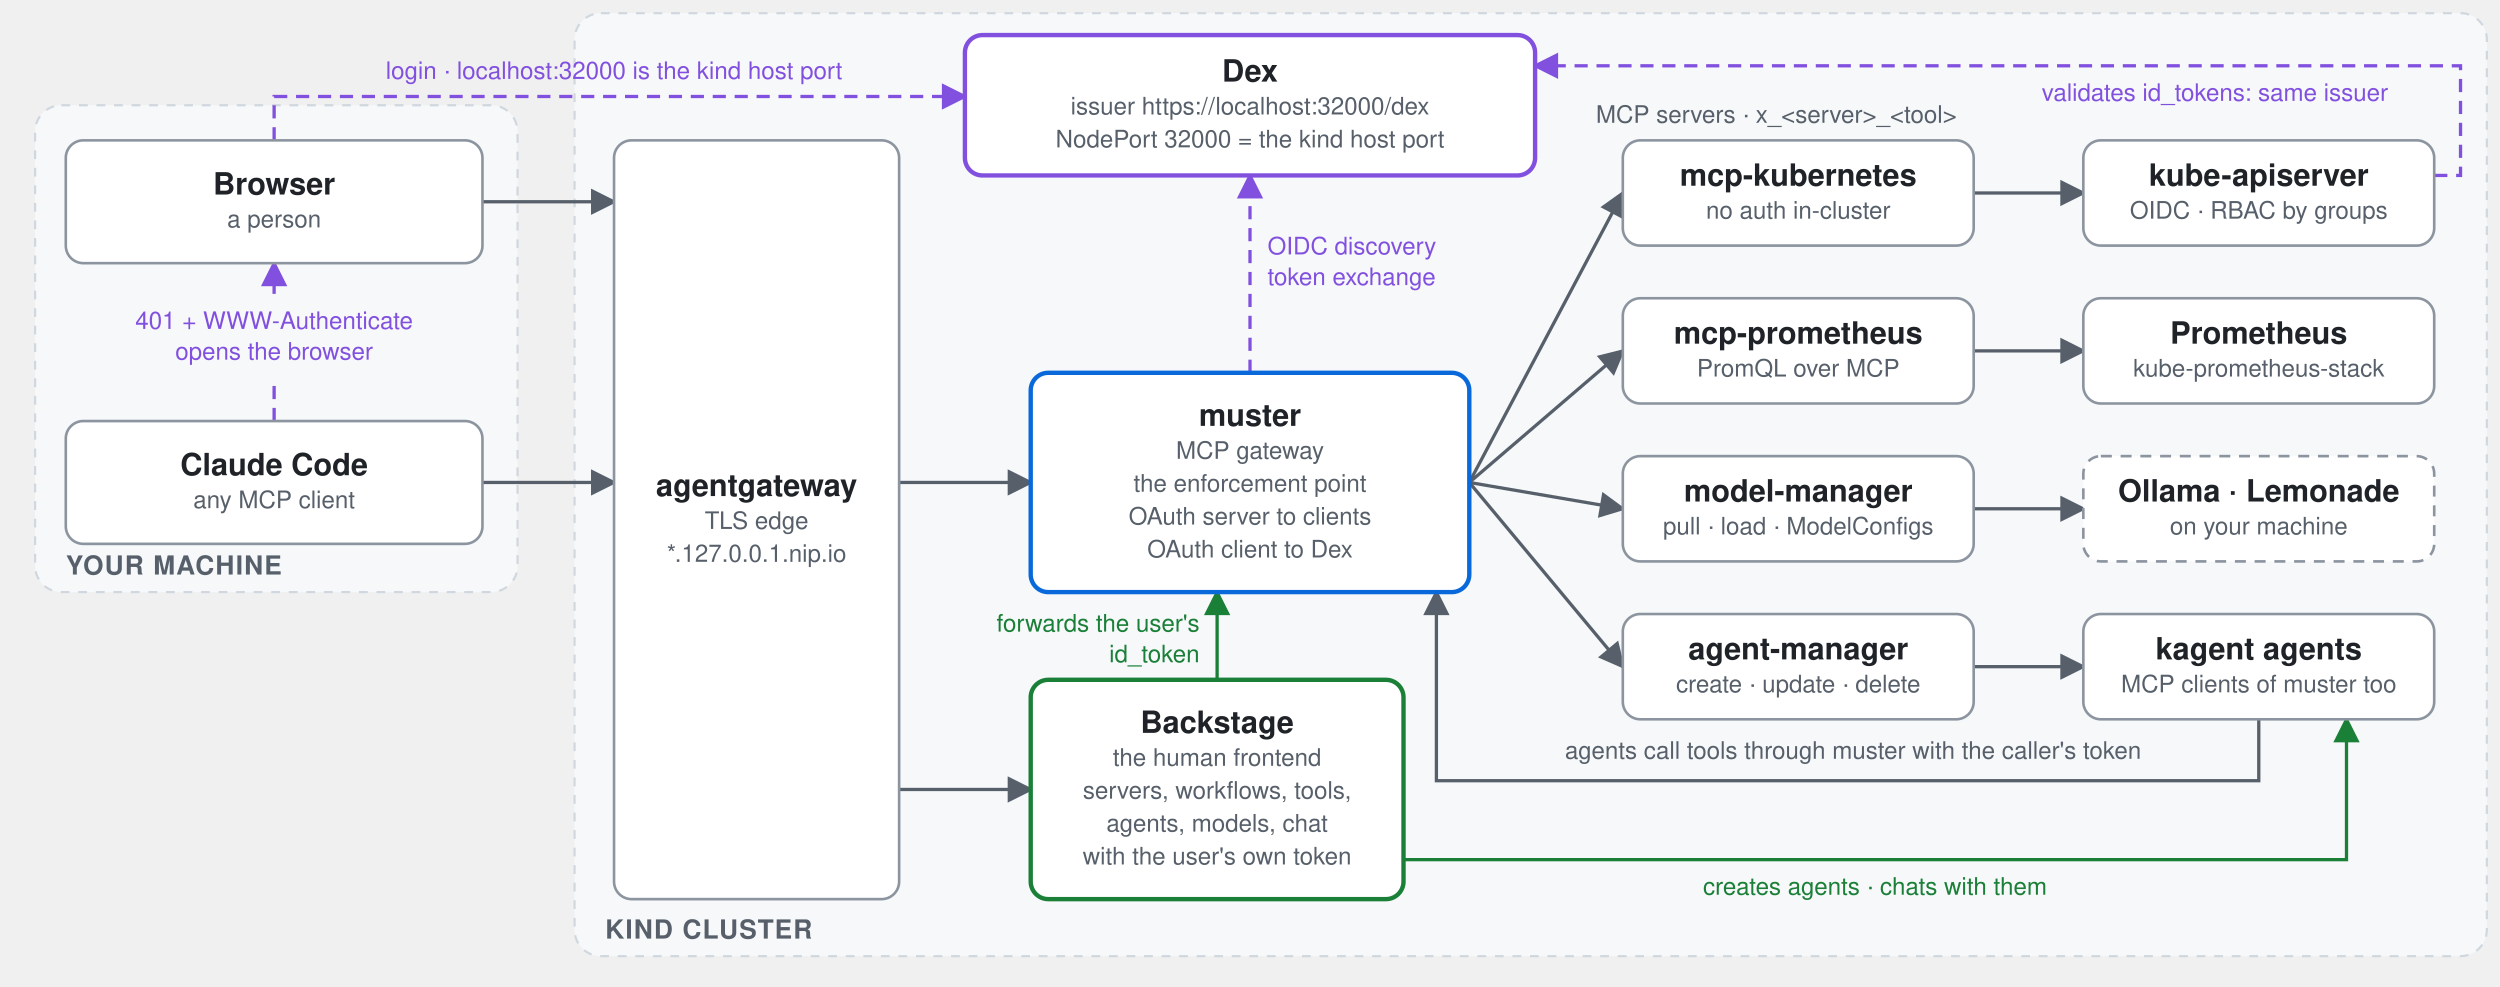
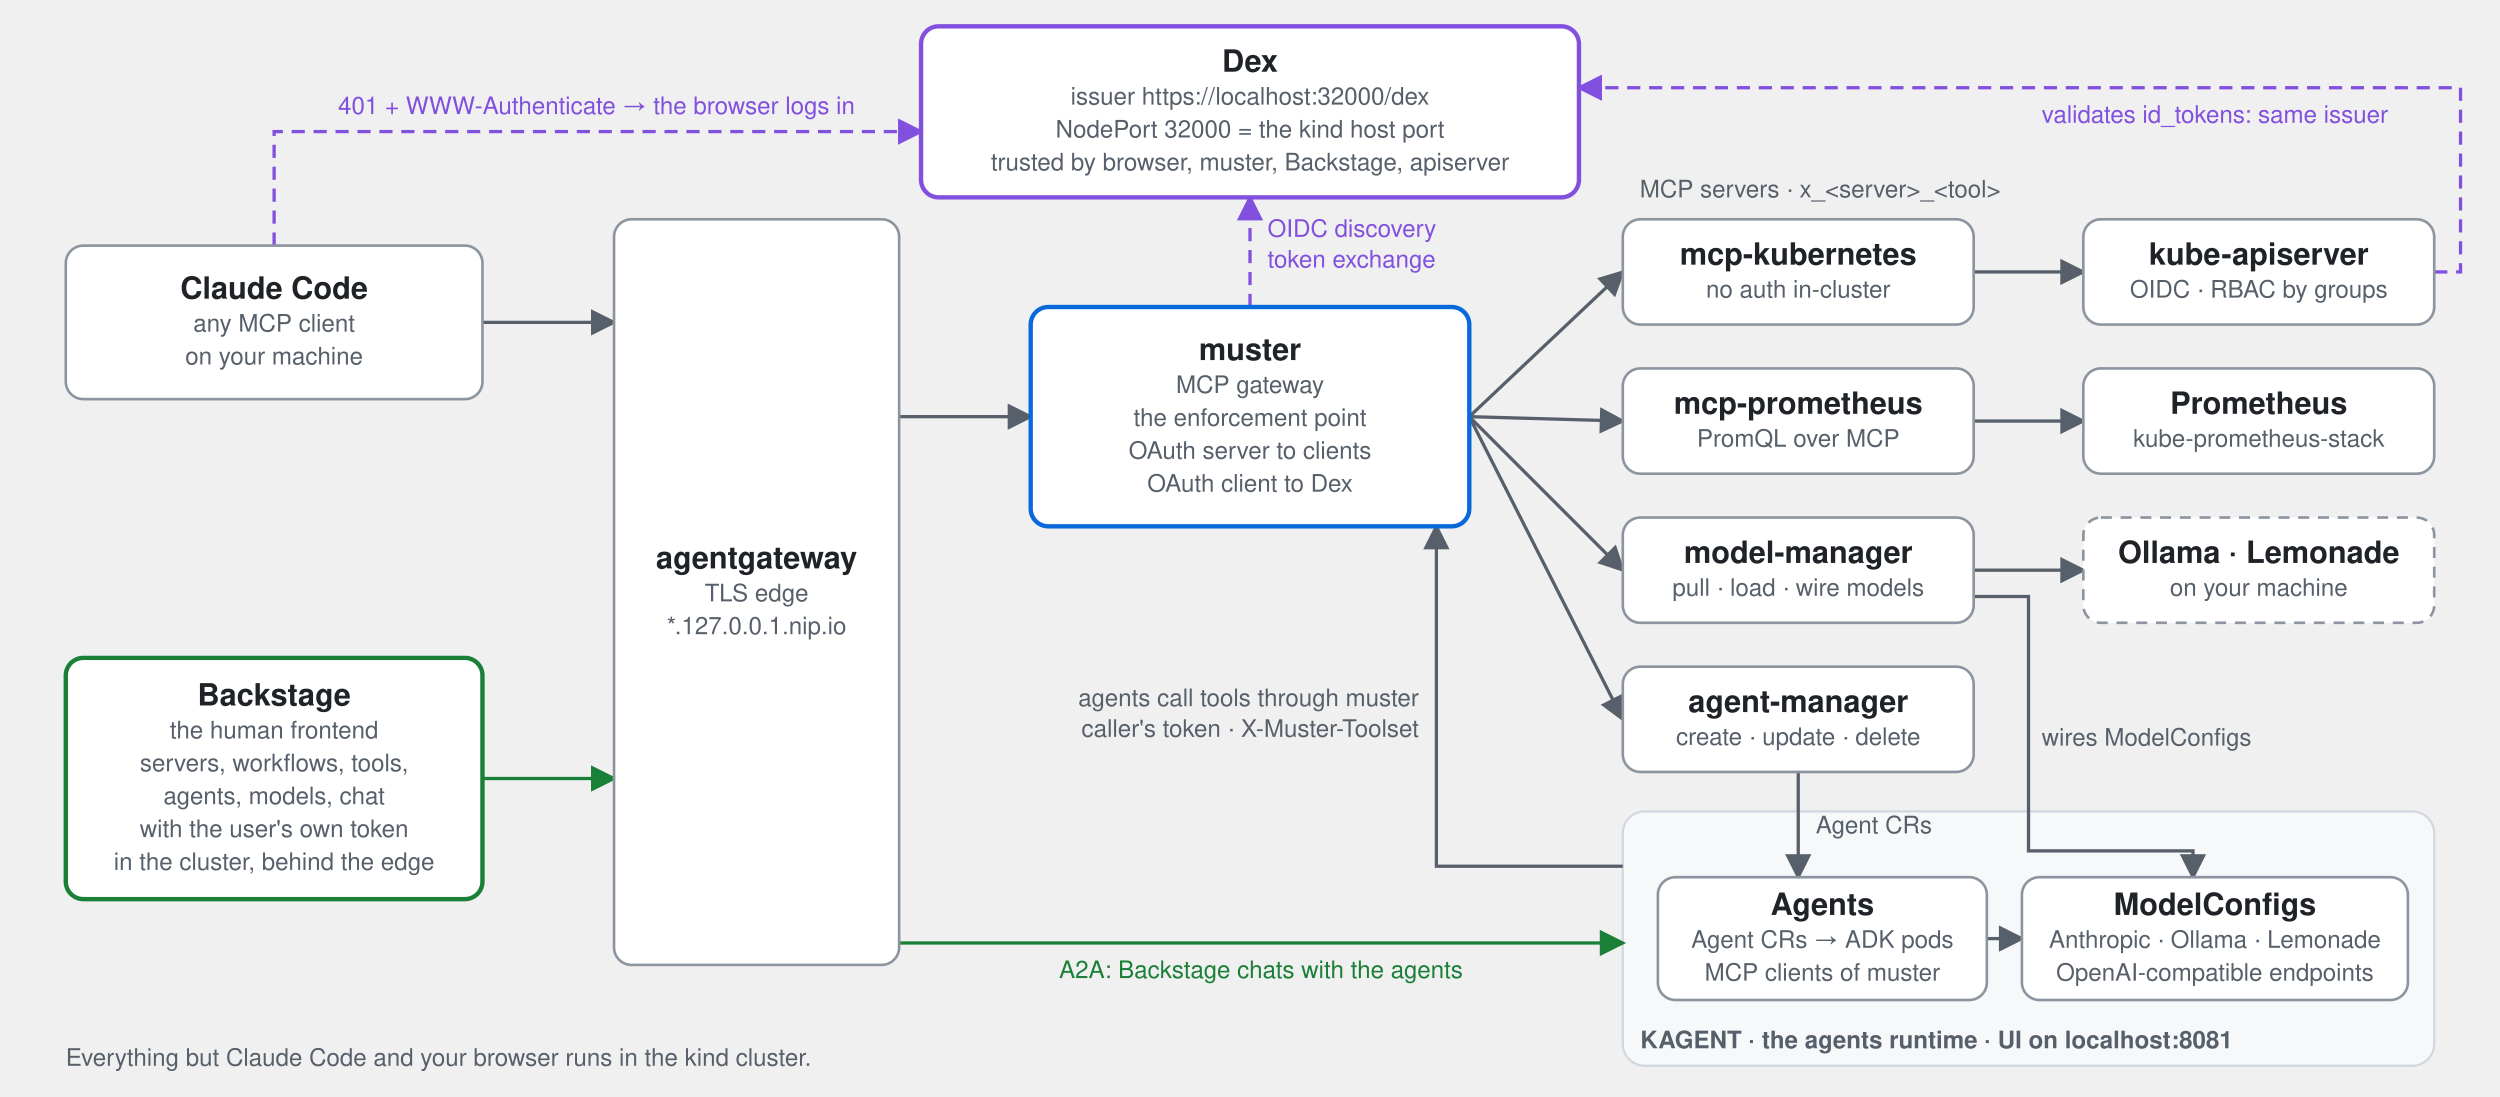
- <svg xmlns="http://www.w3.org/2000/svg" width="1140" height="450" viewBox="0 0 1140 450" font-family="-apple-system, BlinkMacSystemFont, &quot;Segoe UI&quot;, Helvetica, Arial, sans-serif">
+ <svg xmlns="http://www.w3.org/2000/svg" width="1140" height="500" viewBox="0 0 1140 500" font-family="-apple-system, BlinkMacSystemFont, &quot;Segoe UI&quot;, Helvetica, Arial, sans-serif">
  <defs>
    <marker id="arrow" viewBox="0 0 8 8" refX="7" refY="4" markerWidth="8" markerHeight="8" orient="auto-start-reverse">
      <path d="M0,0 L8,4 L0,8 z" fill="#57606a" />
    </marker>
    <marker id="arrow-accent" viewBox="0 0 8 8" refX="7" refY="4" markerWidth="8" markerHeight="8" orient="auto-start-reverse">
      <path d="M0,0 L8,4 L0,8 z" fill="#8250df" />
    </marker>
    <marker id="arrow-human" viewBox="0 0 8 8" refX="7" refY="4" markerWidth="8" markerHeight="8" orient="auto-start-reverse">
      <path d="M0,0 L8,4 L0,8 z" fill="#1a7f37" />
    </marker>
  </defs>
-   <rect x="262" y="6" width="872" height="430" rx="12" fill="#f6f8fa" stroke="#d0d7de" stroke-dasharray="4 4" />
-   <text x="276" y="428" font-size="12" font-weight="600" fill="#57606a" letter-spacing="0.5">KIND CLUSTER</text>
-   <rect x="16" y="48" width="220" height="222" rx="12" fill="#f6f8fa" stroke="#d0d7de" stroke-dasharray="4 4" />
-   <text x="30" y="262" font-size="12" font-weight="600" fill="#57606a" letter-spacing="0.5">YOUR MACHINE</text>
-   <text x="810" y="56" text-anchor="middle" font-size="11" fill="#57606a">MCP servers · x_&lt;server&gt;_&lt;tool&gt;</text>
-   <path d="M220,92 L280,92" fill="none" stroke="#57606a" stroke-width="1.5" marker-end="url(#arrow)" />
-   <path d="M220,220 L280,220" fill="none" stroke="#57606a" stroke-width="1.5" marker-end="url(#arrow)" />
-   <path d="M410,220 L470,220" fill="none" stroke="#57606a" stroke-width="1.5" marker-end="url(#arrow)" />
-   <path d="M410,360 L470,360" fill="none" stroke="#57606a" stroke-width="1.5" marker-end="url(#arrow)" />
-   <path d="M670,220 L740,88" fill="none" stroke="#57606a" stroke-width="1.5" marker-end="url(#arrow)" />
-   <path d="M670,220 L740,160" fill="none" stroke="#57606a" stroke-width="1.5" marker-end="url(#arrow)" />
-   <path d="M670,220 L740,232" fill="none" stroke="#57606a" stroke-width="1.5" marker-end="url(#arrow)" />
-   <path d="M670,220 L740,304" fill="none" stroke="#57606a" stroke-width="1.5" marker-end="url(#arrow)" />
-   <path d="M900,88 L950,88" fill="none" stroke="#57606a" stroke-width="1.5" marker-end="url(#arrow)" />
-   <path d="M900,160 L950,160" fill="none" stroke="#57606a" stroke-width="1.5" marker-end="url(#arrow)" />
-   <path d="M900,232 L950,232" fill="none" stroke="#57606a" stroke-width="1.5" marker-end="url(#arrow)" />
-   <path d="M900,304 L950,304" fill="none" stroke="#57606a" stroke-width="1.5" marker-end="url(#arrow)" />
-   <path d="M1030,328 L1030,356 L655,356 L655,270" fill="none" stroke="#57606a" stroke-width="1.5" marker-end="url(#arrow)" />
-   <text x="845" y="346" text-anchor="middle" font-size="11" fill="#57606a">agents call tools through muster with the caller's token</text>
-   <path d="M555,310 L555,270" fill="none" stroke="#1a7f37" stroke-width="1.5" marker-end="url(#arrow-human)" />
-   <text x="547" y="288" text-anchor="end" font-size="11" fill="#1a7f37">forwards the user's</text>
-   <text x="547" y="302" text-anchor="end" font-size="11" fill="#1a7f37">id_token</text>
-   <path d="M640,392 L1070,392 L1070,328" fill="none" stroke="#1a7f37" stroke-width="1.5" marker-end="url(#arrow-human)" />
-   <text x="855" y="408" text-anchor="middle" font-size="11" fill="#1a7f37">creates agents · chats with them</text>
-   <path d="M125,192 L125,176" fill="none" stroke="#8250df" stroke-width="1.5" stroke-dasharray="6 4" />
-   <path d="M125,134 L125,120" fill="none" stroke="#8250df" stroke-width="1.5" stroke-dasharray="6 4" marker-end="url(#arrow-accent)" />
-   <text x="125" y="150" text-anchor="middle" font-size="11" fill="#8250df">401 + WWW-Authenticate</text>
-   <text x="125" y="164" text-anchor="middle" font-size="11" fill="#8250df">opens the browser</text>
-   <path d="M125,64 L125,44 L440,44" fill="none" stroke="#8250df" stroke-width="1.5" stroke-dasharray="6 4" marker-end="url(#arrow-accent)" />
-   <text x="280" y="36" text-anchor="middle" font-size="11" fill="#8250df">login · localhost:32000 is the kind host port</text>
-   <path d="M570,170 L570,80" fill="none" stroke="#8250df" stroke-width="1.5" stroke-dasharray="6 4" marker-end="url(#arrow-accent)" />
-   <text x="578" y="116" text-anchor="start" font-size="11" fill="#8250df">OIDC discovery</text>
-   <text x="578" y="130" text-anchor="start" font-size="11" fill="#8250df">token exchange</text>
-   <path d="M1110,80 L1122,80 L1122,30 L700,30" fill="none" stroke="#8250df" stroke-width="1.5" stroke-dasharray="6 4" marker-end="url(#arrow-accent)" />
-   <text x="1010" y="46" text-anchor="middle" font-size="11" fill="#8250df">validates id_tokens: same issuer</text>
-   <rect x="440" y="16" width="260" height="64" rx="8" fill="#ffffff" stroke="#8250df" stroke-width="2" />
-   <text x="570.0" y="37.2" text-anchor="middle" font-size="14" font-weight="600" fill="#1f2328">Dex</text>
-   <text x="570.0" y="52.2" text-anchor="middle" font-size="11" fill="#57606a">issuer https://localhost:32000/dex</text>
-   <text x="570.0" y="67.2" text-anchor="middle" font-size="11" fill="#57606a">NodePort 32000 = the kind host port</text>
-   <rect x="30" y="64" width="190" height="56" rx="8" fill="#ffffff" stroke="#8c959f" stroke-width="1.2" />
-   <text x="125.0" y="88.7" text-anchor="middle" font-size="14" font-weight="600" fill="#1f2328">Browser</text>
-   <text x="125.0" y="103.7" text-anchor="middle" font-size="11" fill="#57606a">a person</text>
-   <rect x="30" y="192" width="190" height="56" rx="8" fill="#ffffff" stroke="#8c959f" stroke-width="1.2" />
-   <text x="125.0" y="216.7" text-anchor="middle" font-size="14" font-weight="600" fill="#1f2328">Claude Code</text>
-   <text x="125.0" y="231.7" text-anchor="middle" font-size="11" fill="#57606a">any MCP client</text>
-   <rect x="280" y="64" width="130" height="346" rx="8" fill="#ffffff" stroke="#8c959f" stroke-width="1.2" />
-   <text x="345.0" y="226.2" text-anchor="middle" font-size="14" font-weight="600" fill="#1f2328">agentgateway</text>
-   <text x="345.0" y="241.2" text-anchor="middle" font-size="11" fill="#57606a">TLS edge</text>
-   <text x="345.0" y="256.2" text-anchor="middle" font-size="11" fill="#57606a">*.127.0.0.1.nip.io</text>
-   <rect x="470" y="170" width="200" height="100" rx="8" fill="#ffffff" stroke="#0969da" stroke-width="2" />
-   <text x="570.0" y="194.2" text-anchor="middle" font-size="14" font-weight="600" fill="#1f2328">muster</text>
-   <text x="570.0" y="209.2" text-anchor="middle" font-size="11" fill="#57606a">MCP gateway</text>
-   <text x="570.0" y="224.2" text-anchor="middle" font-size="11" fill="#57606a">the enforcement point</text>
-   <text x="570.0" y="239.2" text-anchor="middle" font-size="11" fill="#57606a">OAuth server to clients</text>
-   <text x="570.0" y="254.2" text-anchor="middle" font-size="11" fill="#57606a">OAuth client to Dex</text>
-   <rect x="740" y="64" width="160" height="48" rx="8" fill="#ffffff" stroke="#8c959f" stroke-width="1.2" />
-   <text x="820.0" y="84.7" text-anchor="middle" font-size="14" font-weight="600" fill="#1f2328">mcp-kubernetes</text>
-   <text x="820.0" y="99.7" text-anchor="middle" font-size="11" fill="#57606a">no auth in-cluster</text>
-   <rect x="950" y="64" width="160" height="48" rx="8" fill="#ffffff" stroke="#8c959f" stroke-width="1.2" />
-   <text x="1030.0" y="84.7" text-anchor="middle" font-size="14" font-weight="600" fill="#1f2328">kube-apiserver</text>
-   <text x="1030.0" y="99.7" text-anchor="middle" font-size="11" fill="#57606a">OIDC · RBAC by groups</text>
-   <rect x="740" y="136" width="160" height="48" rx="8" fill="#ffffff" stroke="#8c959f" stroke-width="1.2" />
-   <text x="820.0" y="156.7" text-anchor="middle" font-size="14" font-weight="600" fill="#1f2328">mcp-prometheus</text>
-   <text x="820.0" y="171.7" text-anchor="middle" font-size="11" fill="#57606a">PromQL over MCP</text>
-   <rect x="950" y="136" width="160" height="48" rx="8" fill="#ffffff" stroke="#8c959f" stroke-width="1.2" />
-   <text x="1030.0" y="156.7" text-anchor="middle" font-size="14" font-weight="600" fill="#1f2328">Prometheus</text>
-   <text x="1030.0" y="171.7" text-anchor="middle" font-size="11" fill="#57606a">kube-prometheus-stack</text>
-   <rect x="740" y="208" width="160" height="48" rx="8" fill="#ffffff" stroke="#8c959f" stroke-width="1.2" />
-   <text x="820.0" y="228.7" text-anchor="middle" font-size="14" font-weight="600" fill="#1f2328">model-manager</text>
-   <text x="820.0" y="243.7" text-anchor="middle" font-size="11" fill="#57606a">pull · load · ModelConfigs</text>
-   <rect x="950" y="208" width="160" height="48" rx="8" fill="#ffffff" stroke="#8c959f" stroke-width="1.2" stroke-dasharray="5 4" />
-   <text x="1030.0" y="228.7" text-anchor="middle" font-size="14" font-weight="600" fill="#1f2328">Ollama · Lemonade</text>
-   <text x="1030.0" y="243.7" text-anchor="middle" font-size="11" fill="#57606a">on your machine</text>
-   <rect x="740" y="280" width="160" height="48" rx="8" fill="#ffffff" stroke="#8c959f" stroke-width="1.2" />
-   <text x="820.0" y="300.7" text-anchor="middle" font-size="14" font-weight="600" fill="#1f2328">agent-manager</text>
-   <text x="820.0" y="315.7" text-anchor="middle" font-size="11" fill="#57606a">create · update · delete</text>
-   <rect x="950" y="280" width="160" height="48" rx="8" fill="#ffffff" stroke="#8c959f" stroke-width="1.2" />
-   <text x="1030.0" y="300.7" text-anchor="middle" font-size="14" font-weight="600" fill="#1f2328">kagent agents</text>
-   <text x="1030.0" y="315.7" text-anchor="middle" font-size="11" fill="#57606a">MCP clients of muster too</text>
-   <rect x="470" y="310" width="170" height="100" rx="8" fill="#ffffff" stroke="#1a7f37" stroke-width="2" />
-   <text x="555.0" y="334.2" text-anchor="middle" font-size="14" font-weight="600" fill="#1f2328">Backstage</text>
-   <text x="555.0" y="349.2" text-anchor="middle" font-size="11" fill="#57606a">the human frontend</text>
-   <text x="555.0" y="364.2" text-anchor="middle" font-size="11" fill="#57606a">servers, workflows, tools,</text>
-   <text x="555.0" y="379.2" text-anchor="middle" font-size="11" fill="#57606a">agents, models, chat</text>
-   <text x="555.0" y="394.2" text-anchor="middle" font-size="11" fill="#57606a">with the user's own token</text>
+   <rect x="740" y="370" width="370" height="116" rx="10" fill="#f6f8fa" stroke="#d0d7de" />
+   <text x="748" y="478" text-anchor="start" font-size="11" font-weight="600" fill="#57606a">KAGENT · the agents runtime · UI on localhost:8081</text>
+   <text x="830" y="90" text-anchor="middle" font-size="11" fill="#57606a">MCP servers · x_&lt;server&gt;_&lt;tool&gt;</text>
+   <text x="30" y="486" text-anchor="start" font-size="11" fill="#57606a">Everything but Claude Code and your browser runs in the kind cluster.</text>
+   <path d="M220,147 L280,147" fill="none" stroke="#57606a" stroke-width="1.5" marker-end="url(#arrow)" />
+   <path d="M220,355 L280,355" fill="none" stroke="#1a7f37" stroke-width="1.5" marker-end="url(#arrow-human)" />
+   <path d="M410,190 L470,190" fill="none" stroke="#57606a" stroke-width="1.5" marker-end="url(#arrow)" />
+   <path d="M410,430 L740,430" fill="none" stroke="#1a7f37" stroke-width="1.5" marker-end="url(#arrow-human)" />
+   <text x="575" y="446" text-anchor="middle" font-size="11" fill="#1a7f37">A2A: Backstage chats with the agents</text>
+   <path d="M670,190 L740,124" fill="none" stroke="#57606a" stroke-width="1.5" marker-end="url(#arrow)" />
+   <path d="M670,190 L740,192" fill="none" stroke="#57606a" stroke-width="1.5" marker-end="url(#arrow)" />
+   <path d="M670,190 L740,260" fill="none" stroke="#57606a" stroke-width="1.5" marker-end="url(#arrow)" />
+   <path d="M670,190 L740,328" fill="none" stroke="#57606a" stroke-width="1.5" marker-end="url(#arrow)" />
+   <path d="M900,124 L950,124" fill="none" stroke="#57606a" stroke-width="1.5" marker-end="url(#arrow)" />
+   <path d="M900,192 L950,192" fill="none" stroke="#57606a" stroke-width="1.5" marker-end="url(#arrow)" />
+   <path d="M900,260 L950,260" fill="none" stroke="#57606a" stroke-width="1.5" marker-end="url(#arrow)" />
+   <path d="M820,352 L820,400" fill="none" stroke="#57606a" stroke-width="1.5" marker-end="url(#arrow)" />
+   <text x="828" y="380" text-anchor="start" font-size="11" fill="#57606a">Agent CRs</text>
+   <path d="M900,272 L925,272 L925,388 L1000,388 L1000,400" fill="none" stroke="#57606a" stroke-width="1.5" marker-end="url(#arrow)" />
+   <text x="931" y="340" text-anchor="start" font-size="11" fill="#57606a">wires ModelConfigs</text>
+   <path d="M906,428 L922,428" fill="none" stroke="#57606a" stroke-width="1.5" marker-end="url(#arrow)" />
+   <path d="M740,395 L655,395 L655,240" fill="none" stroke="#57606a" stroke-width="1.5" marker-end="url(#arrow)" />
+   <text x="647" y="322" text-anchor="end" font-size="11" fill="#57606a">agents call tools through muster</text>
+   <text x="647" y="336" text-anchor="end" font-size="11" fill="#57606a">caller's token · X-Muster-Toolset</text>
+   <path d="M125,112 L125,60 L420,60" fill="none" stroke="#8250df" stroke-width="1.5" stroke-dasharray="6 4" marker-end="url(#arrow-accent)" />
+   <text x="272" y="52" text-anchor="middle" font-size="11" fill="#8250df">401 + WWW-Authenticate → the browser logs in</text>
+   <path d="M570,140 L570,90" fill="none" stroke="#8250df" stroke-width="1.5" stroke-dasharray="6 4" marker-end="url(#arrow-accent)" />
+   <text x="578" y="108" text-anchor="start" font-size="11" fill="#8250df">OIDC discovery</text>
+   <text x="578" y="122" text-anchor="start" font-size="11" fill="#8250df">token exchange</text>
+   <path d="M1110,124 L1122,124 L1122,40 L720,40" fill="none" stroke="#8250df" stroke-width="1.5" stroke-dasharray="6 4" marker-end="url(#arrow-accent)" />
+   <text x="1010" y="56" text-anchor="middle" font-size="11" fill="#8250df">validates id_tokens: same issuer</text>
+   <rect x="420" y="12" width="300" height="78" rx="8" fill="#ffffff" stroke="#8250df" stroke-width="2" />
+   <text x="570.0" y="32.7" text-anchor="middle" font-size="14" font-weight="600" fill="#1f2328">Dex</text>
+   <text x="570.0" y="47.7" text-anchor="middle" font-size="11" fill="#57606a">issuer https://localhost:32000/dex</text>
+   <text x="570.0" y="62.7" text-anchor="middle" font-size="11" fill="#57606a">NodePort 32000 = the kind host port</text>
+   <text x="570.0" y="77.7" text-anchor="middle" font-size="11" fill="#57606a">trusted by browser, muster, Backstage, apiserver</text>
+   <rect x="30" y="112" width="190" height="70" rx="8" fill="#ffffff" stroke="#8c959f" stroke-width="1.2" />
+   <text x="125.0" y="136.2" text-anchor="middle" font-size="14" font-weight="600" fill="#1f2328">Claude Code</text>
+   <text x="125.0" y="151.2" text-anchor="middle" font-size="11" fill="#57606a">any MCP client</text>
+   <text x="125.0" y="166.2" text-anchor="middle" font-size="11" fill="#57606a">on your machine</text>
+   <rect x="30" y="300" width="190" height="110" rx="8" fill="#ffffff" stroke="#1a7f37" stroke-width="2" />
+   <text x="125.0" y="321.7" text-anchor="middle" font-size="14" font-weight="600" fill="#1f2328">Backstage</text>
+   <text x="125.0" y="336.7" text-anchor="middle" font-size="11" fill="#57606a">the human frontend</text>
+   <text x="125.0" y="351.7" text-anchor="middle" font-size="11" fill="#57606a">servers, workflows, tools,</text>
+   <text x="125.0" y="366.7" text-anchor="middle" font-size="11" fill="#57606a">agents, models, chat</text>
+   <text x="125.0" y="381.7" text-anchor="middle" font-size="11" fill="#57606a">with the user's own token</text>
+   <text x="125.0" y="396.7" text-anchor="middle" font-size="11" fill="#57606a">in the cluster, behind the edge</text>
+   <rect x="280" y="100" width="130" height="340" rx="8" fill="#ffffff" stroke="#8c959f" stroke-width="1.2" />
+   <text x="345.0" y="259.2" text-anchor="middle" font-size="14" font-weight="600" fill="#1f2328">agentgateway</text>
+   <text x="345.0" y="274.2" text-anchor="middle" font-size="11" fill="#57606a">TLS edge</text>
+   <text x="345.0" y="289.2" text-anchor="middle" font-size="11" fill="#57606a">*.127.0.0.1.nip.io</text>
+   <rect x="470" y="140" width="200" height="100" rx="8" fill="#ffffff" stroke="#0969da" stroke-width="2" />
+   <text x="570.0" y="164.2" text-anchor="middle" font-size="14" font-weight="600" fill="#1f2328">muster</text>
+   <text x="570.0" y="179.2" text-anchor="middle" font-size="11" fill="#57606a">MCP gateway</text>
+   <text x="570.0" y="194.2" text-anchor="middle" font-size="11" fill="#57606a">the enforcement point</text>
+   <text x="570.0" y="209.2" text-anchor="middle" font-size="11" fill="#57606a">OAuth server to clients</text>
+   <text x="570.0" y="224.2" text-anchor="middle" font-size="11" fill="#57606a">OAuth client to Dex</text>
+   <rect x="740" y="100" width="160" height="48" rx="8" fill="#ffffff" stroke="#8c959f" stroke-width="1.2" />
+   <text x="820.0" y="120.7" text-anchor="middle" font-size="14" font-weight="600" fill="#1f2328">mcp-kubernetes</text>
+   <text x="820.0" y="135.7" text-anchor="middle" font-size="11" fill="#57606a">no auth in-cluster</text>
+   <rect x="950" y="100" width="160" height="48" rx="8" fill="#ffffff" stroke="#8c959f" stroke-width="1.2" />
+   <text x="1030.0" y="120.7" text-anchor="middle" font-size="14" font-weight="600" fill="#1f2328">kube-apiserver</text>
+   <text x="1030.0" y="135.7" text-anchor="middle" font-size="11" fill="#57606a">OIDC · RBAC by groups</text>
+   <rect x="740" y="168" width="160" height="48" rx="8" fill="#ffffff" stroke="#8c959f" stroke-width="1.2" />
+   <text x="820.0" y="188.7" text-anchor="middle" font-size="14" font-weight="600" fill="#1f2328">mcp-prometheus</text>
+   <text x="820.0" y="203.7" text-anchor="middle" font-size="11" fill="#57606a">PromQL over MCP</text>
+   <rect x="950" y="168" width="160" height="48" rx="8" fill="#ffffff" stroke="#8c959f" stroke-width="1.2" />
+   <text x="1030.0" y="188.7" text-anchor="middle" font-size="14" font-weight="600" fill="#1f2328">Prometheus</text>
+   <text x="1030.0" y="203.7" text-anchor="middle" font-size="11" fill="#57606a">kube-prometheus-stack</text>
+   <rect x="740" y="236" width="160" height="48" rx="8" fill="#ffffff" stroke="#8c959f" stroke-width="1.2" />
+   <text x="820.0" y="256.7" text-anchor="middle" font-size="14" font-weight="600" fill="#1f2328">model-manager</text>
+   <text x="820.0" y="271.7" text-anchor="middle" font-size="11" fill="#57606a">pull · load · wire models</text>
+   <rect x="950" y="236" width="160" height="48" rx="8" fill="#ffffff" stroke="#8c959f" stroke-width="1.2" stroke-dasharray="5 4" />
+   <text x="1030.0" y="256.7" text-anchor="middle" font-size="14" font-weight="600" fill="#1f2328">Ollama · Lemonade</text>
+   <text x="1030.0" y="271.7" text-anchor="middle" font-size="11" fill="#57606a">on your machine</text>
+   <rect x="740" y="304" width="160" height="48" rx="8" fill="#ffffff" stroke="#8c959f" stroke-width="1.2" />
+   <text x="820.0" y="324.7" text-anchor="middle" font-size="14" font-weight="600" fill="#1f2328">agent-manager</text>
+   <text x="820.0" y="339.7" text-anchor="middle" font-size="11" fill="#57606a">create · update · delete</text>
+   <rect x="756" y="400" width="150" height="56" rx="8" fill="#ffffff" stroke="#8c959f" stroke-width="1.2" />
+   <text x="831.0" y="417.2" text-anchor="middle" font-size="14" font-weight="600" fill="#1f2328">Agents</text>
+   <text x="831.0" y="432.2" text-anchor="middle" font-size="11" fill="#57606a">Agent CRs → ADK pods</text>
+   <text x="831.0" y="447.2" text-anchor="middle" font-size="11" fill="#57606a">MCP clients of muster</text>
+   <rect x="922" y="400" width="176" height="56" rx="8" fill="#ffffff" stroke="#8c959f" stroke-width="1.2" />
+   <text x="1010.0" y="417.2" text-anchor="middle" font-size="14" font-weight="600" fill="#1f2328">ModelConfigs</text>
+   <text x="1010.0" y="432.2" text-anchor="middle" font-size="11" fill="#57606a">Anthropic · Ollama · Lemonade</text>
+   <text x="1010.0" y="447.2" text-anchor="middle" font-size="11" fill="#57606a">OpenAI-compatible endpoints</text>
</svg>
